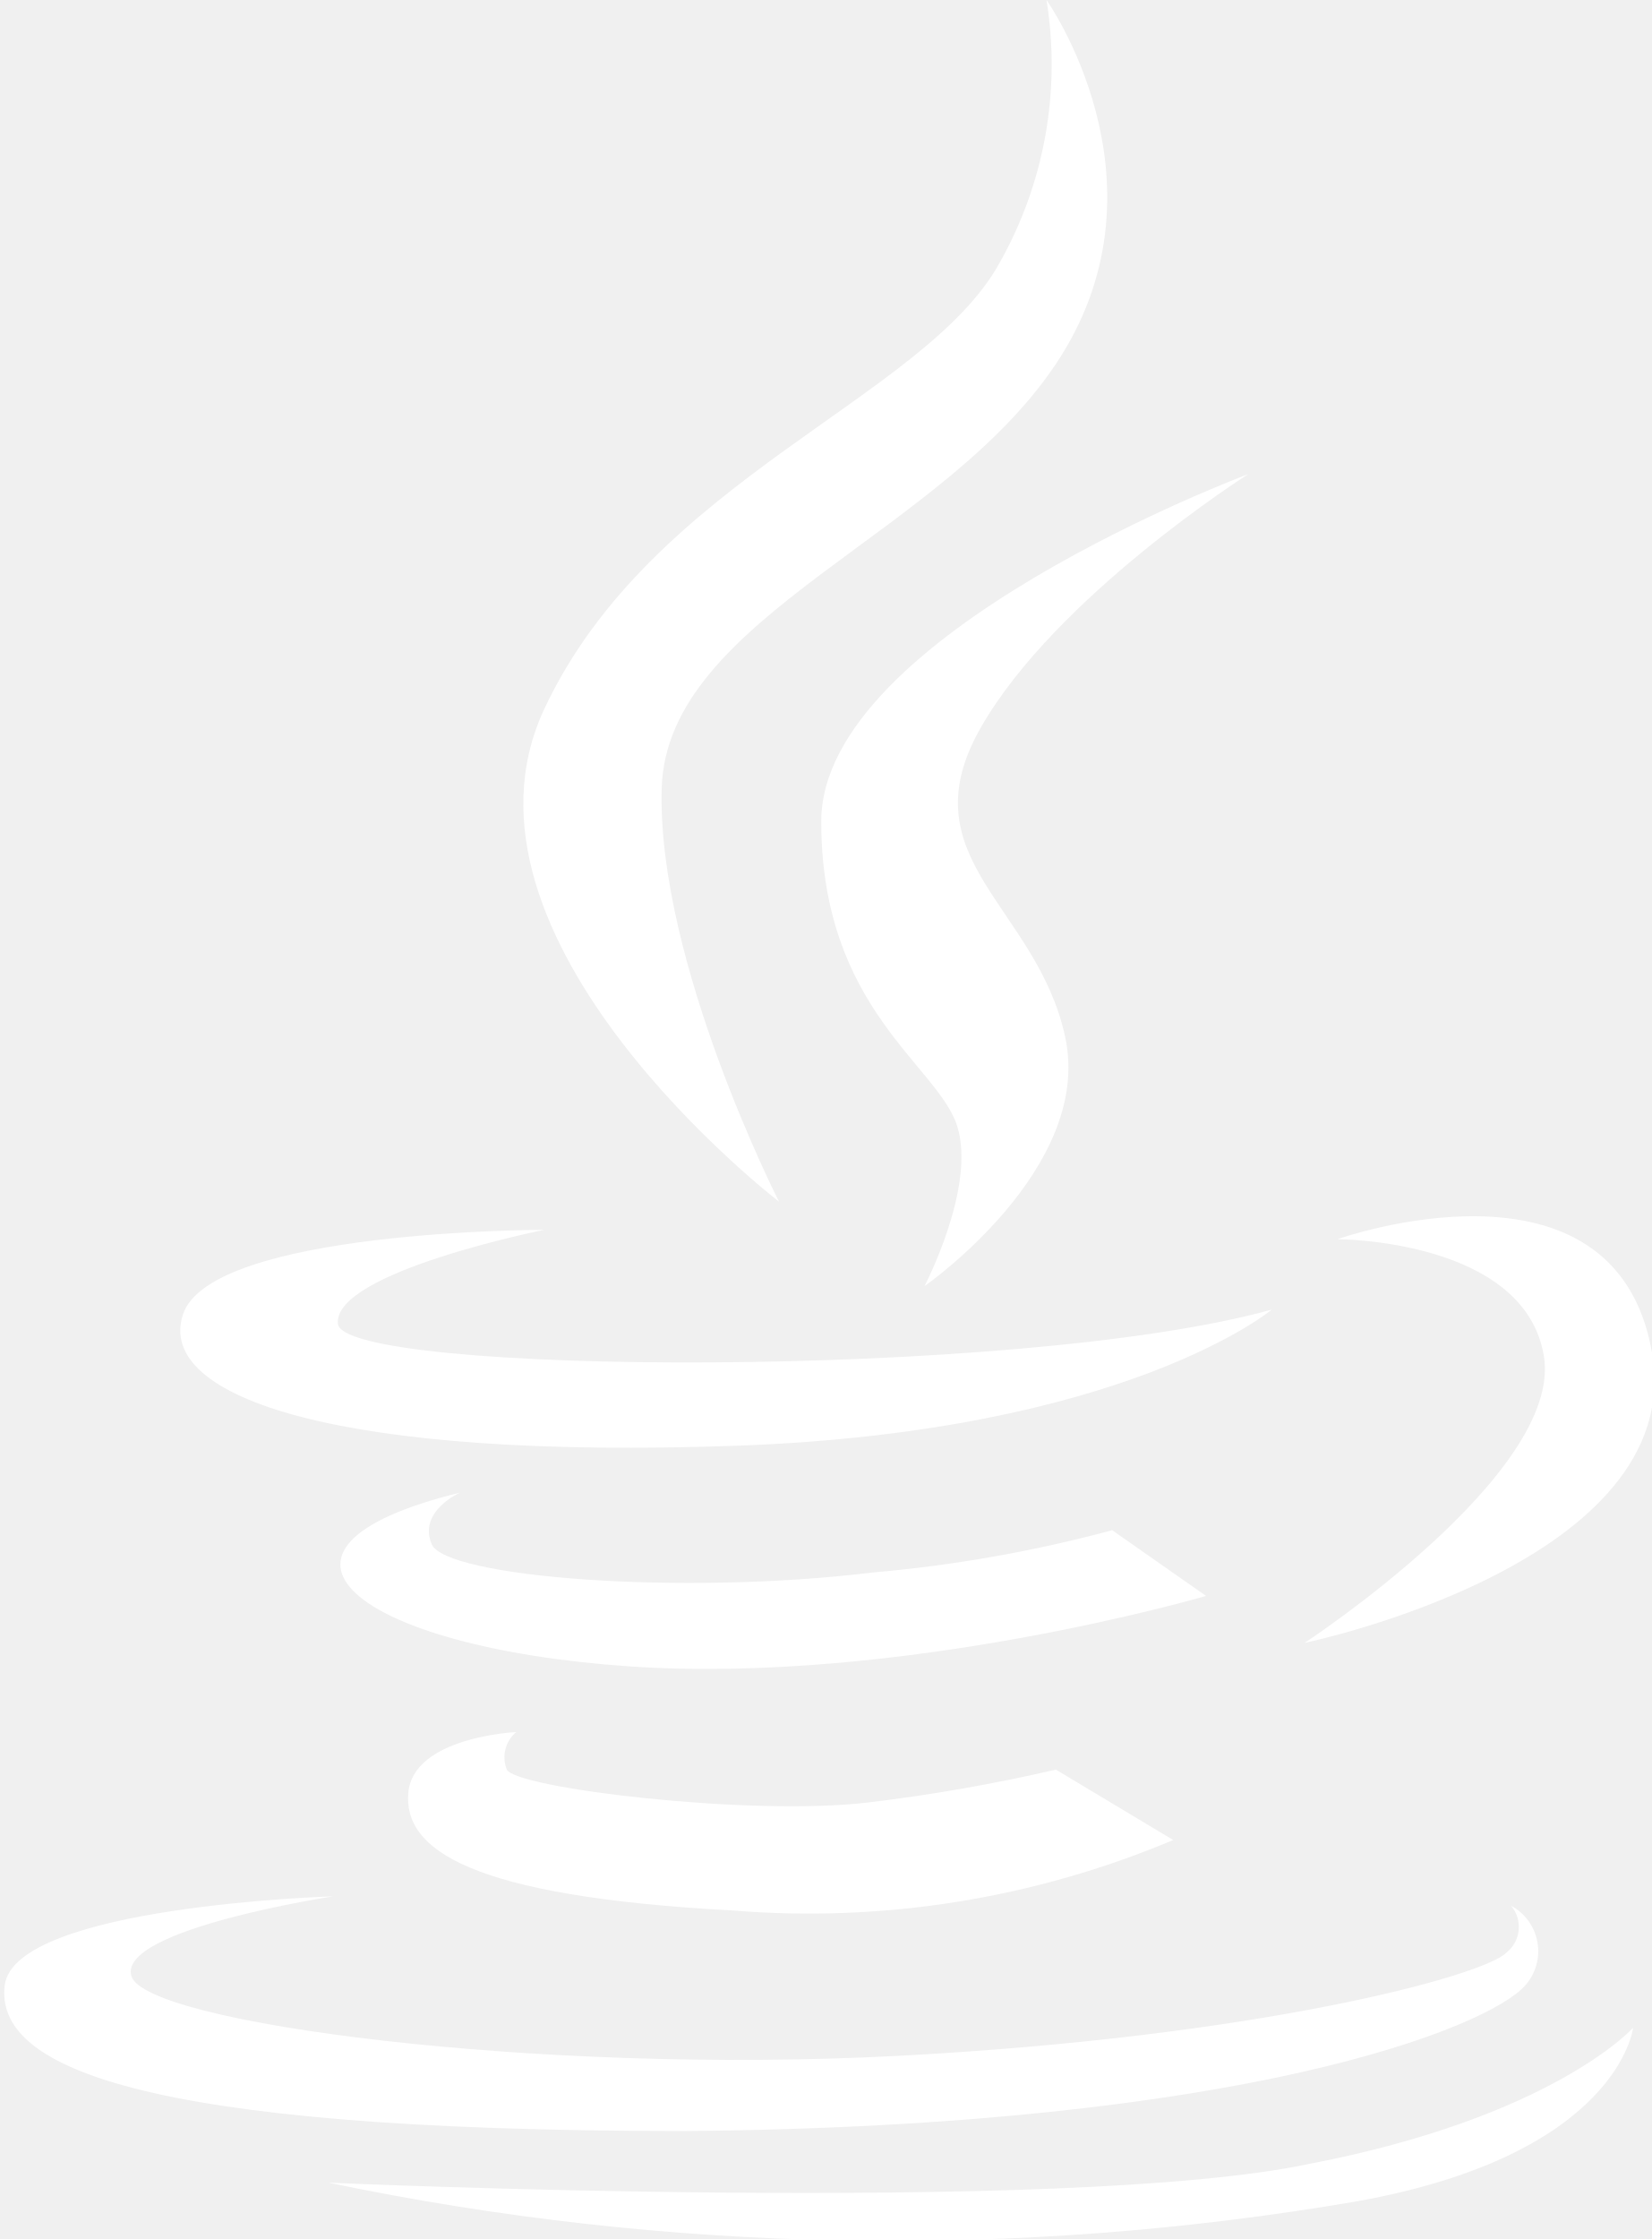
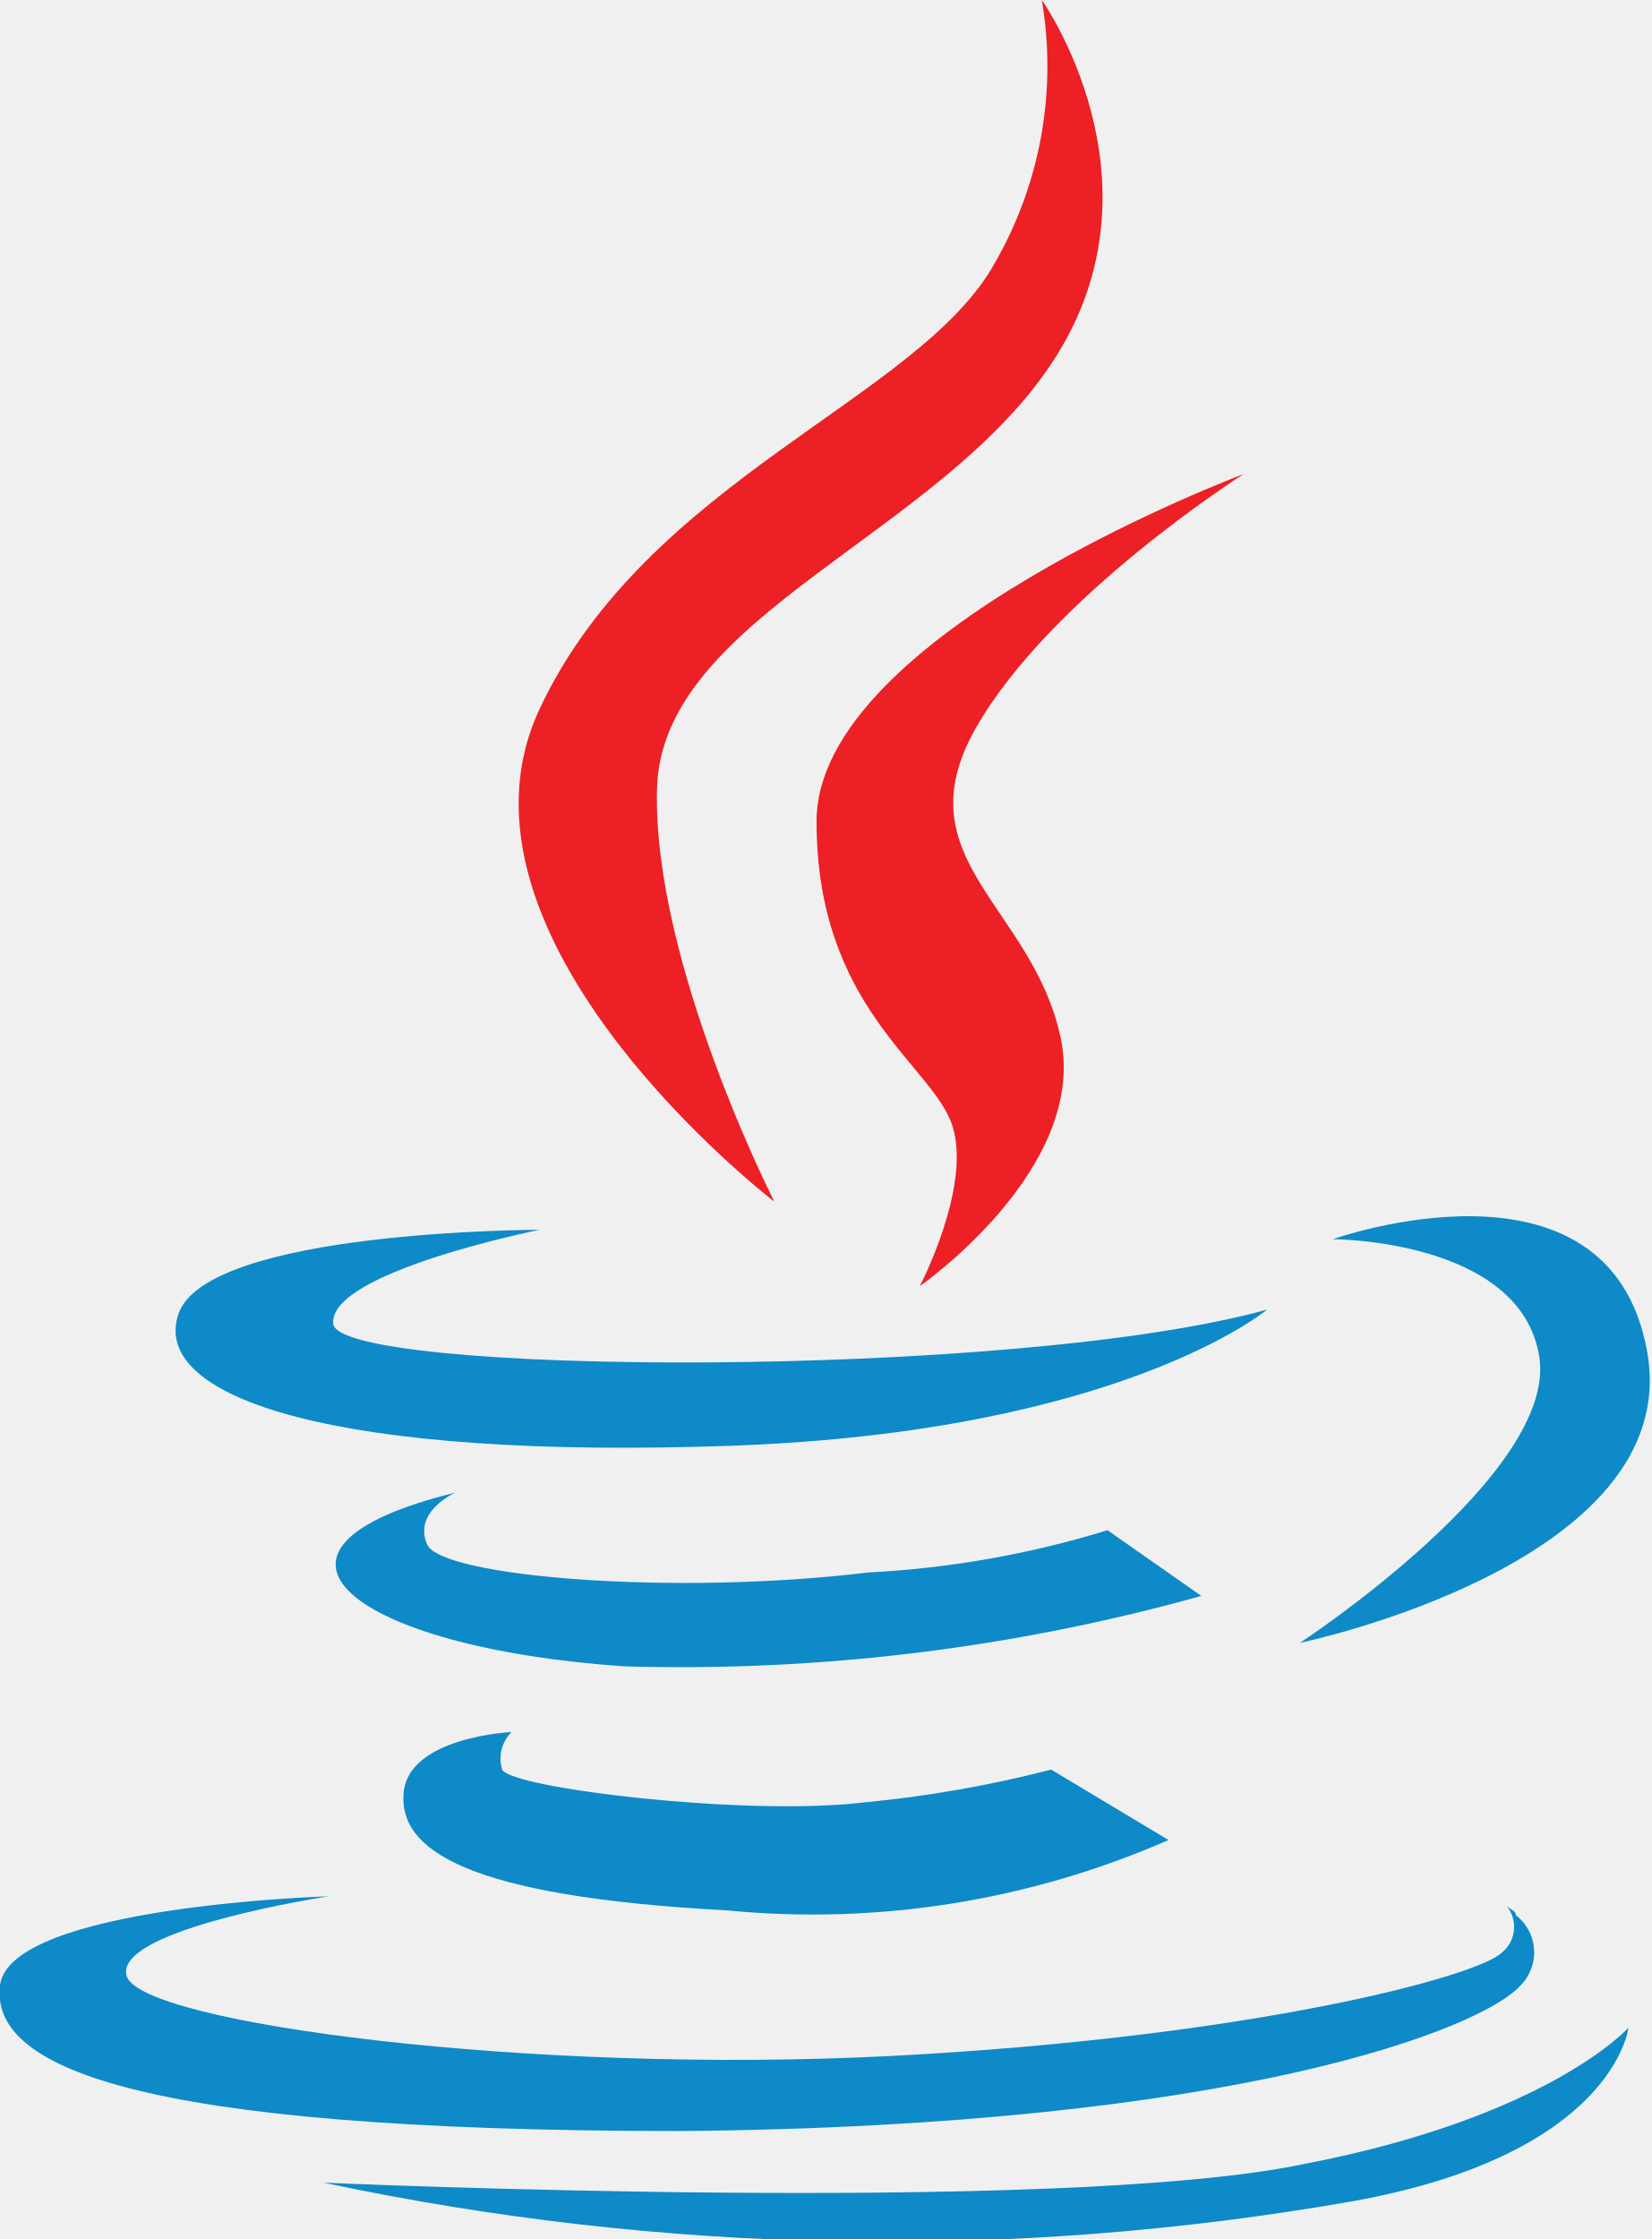
<svg xmlns="http://www.w3.org/2000/svg" id="Layer_1" data-name="Layer 1" viewBox="0 0 35.2 47.7">
  <defs>
-     <style>.cls-1{fill:#fff;}</style>
+     <style>.cls-1{fill:#ec2025;}.cls-2{fill:#0d8ac7;}</style>
  </defs>
-   <path class="cls-1" d="M31.3,28.5s-2.6-5.1-2.5-8.8,6.1-5.4,8.5-9.2S37,2.9,37,2.9a8.6,8.6,0,0,1-1,5.6c-1.6,2.9-7.4,4.6-9.7,9.5S31.3,28.5,31.3,28.5Z" transform="translate(-14.7 -2.9)" />
-   <path class="cls-1" d="M41.3,13s-9.1,3.4-9.1,7.4,2.5,5.2,2.9,6.5-.7,3.4-.7,3.4,3.6-2.5,3-5.3-3.4-3.8-1.8-6.6S41.3,13,41.3,13Z" transform="translate(-14.7 -2.9)" />
-   <path class="cls-1" d="M30.4,33.7c8.3-.3,11.4-2.9,11.4-2.9-5.4,1.5-19.8,1.4-19.9.3s4.4-2,4.4-2-7.1,0-7.7,1.8S22,34,30.4,33.7Z" transform="translate(-14.7 -2.9)" />
-   <path class="cls-1" d="M42.5,37.9s8.2-1.7,7.4-6.2-6.7-2.4-6.7-2.4,4,0,4.4,2.5S42.5,37.9,42.5,37.9Z" transform="translate(-14.7 -2.9)" />
-   <path class="cls-1" d="M38.4,35.5a29.4,29.4,0,0,1-5.1.9c-4.1.5-9.1.1-9.4-.6s.6-1.1.6-1.1c-4.9,1.2-2.2,3.3,3.6,3.7s12.3-1.5,12.3-1.5Z" transform="translate(-14.7 -2.9)" />
-   <path class="cls-1" d="M25.7,39.8s-2.2.1-2.3,1.3,1.3,2.2,6.9,2.5a20,20,0,0,0,9.4-1.5l-2.5-1.5a37.3,37.3,0,0,1-4,.7c-2.5.3-7.5-.3-7.7-.7A.7.7,0,0,1,25.7,39.8Z" transform="translate(-14.7 -2.9)" />
-   <path class="cls-1" d="M29.3,48.3c11.9-.1,17.1-2.2,17.9-3.1a1.1,1.1,0,0,0-.3-1.7.7.7,0,0,1-.1,1c-.5.5-5.3,1.8-13,2.2S17.8,46,17.5,45s4.3-1.7,4.3-1.7-6.8.2-7,1.9S17.5,48.3,29.3,48.3Z" transform="translate(-14.7 -2.9)" />
-   <path class="cls-1" d="M42.6,49c-5.2,1.1-20.9.4-20.9.4a58.7,58.7,0,0,0,21.9.4c5.6-1,5.9-3.7,5.9-3.7S47.8,48,42.6,49Z" transform="translate(-14.7 -2.9)" />
+   <path class="cls-1" d="M-29.9,6.3s-2.6-5.1-2.5-8.8,6.1-5.4,8.5-9.2-.3-7.6-.3-7.6a8.4,8.4,0,0,1-1,5.6c-1.6,2.9-7.4,4.6-9.7,9.5S-29.9,6.3-29.9,6.3Z" transform="translate(46.4 19.3)" />
+   <path class="cls-1" d="M-19.9-9.2S-29-5.8-29-1.8s2.5,5.2,2.9,6.5-.7,3.4-.7,3.4,3.6-2.5,3-5.3S-27.2-1-25.6-3.8-19.9-9.2-19.9-9.2Z" transform="translate(46.4 19.3)" />
+   <path class="cls-2" d="M-30.8,11.5c8.3-.3,11.4-2.9,11.4-2.9-5.4,1.5-19.8,1.4-19.9.3s4.4-2,4.4-2-7.1,0-7.7,1.8S-39.2,11.8-30.8,11.5Z" transform="translate(46.4 19.3)" />
+   <path class="cls-2" d="M-18.7,15.7s8.2-1.7,7.4-6.2S-18,7.1-18,7.1s4,0,4.4,2.5S-18.7,15.7-18.7,15.7Z" transform="translate(46.4 19.3)" />
+   <path class="cls-2" d="M-22.8,13.3a20.9,20.9,0,0,1-5.1.9c-4.1.5-9.1.1-9.4-.6s.6-1.1.6-1.1c-4.9,1.2-2.2,3.3,3.6,3.7a41.3,41.3,0,0,0,12.3-1.5Z" transform="translate(46.4 19.3)" />
+   <path class="cls-2" d="M-35.5,17.6s-2.2.1-2.3,1.3,1.3,2.2,6.9,2.5a18.9,18.9,0,0,0,9.4-1.5L-24,18.4a25.7,25.7,0,0,1-4,.7c-2.5.3-7.5-.3-7.7-.7A.8.8,0,0,1-35.5,17.6Z" transform="translate(46.4 19.3)" />
+   <path class="cls-2" d="M-31.9,26.1C-20,26-14.8,23.9-14,23a1,1,0,0,0-.1-1.5c0-.1-.1-.1-.2-.2a.7.7,0,0,1-.1,1h0c-.5.5-5.3,1.8-13,2.2s-16-.7-16.3-1.7,4.3-1.7,4.3-1.7-6.8.2-7,1.9S-43.7,26.1-31.9,26.1Z" transform="translate(46.4 19.3)" />
+   <path class="cls-2" d="M-18.6,26.8c-5.2,1.1-20.9.4-20.9.4a57.6,57.6,0,0,0,21.9.4c5.6-1,5.9-3.7,5.9-3.7S-13.4,25.8-18.6,26.8Z" transform="translate(46.4 19.3)" />
</svg>
